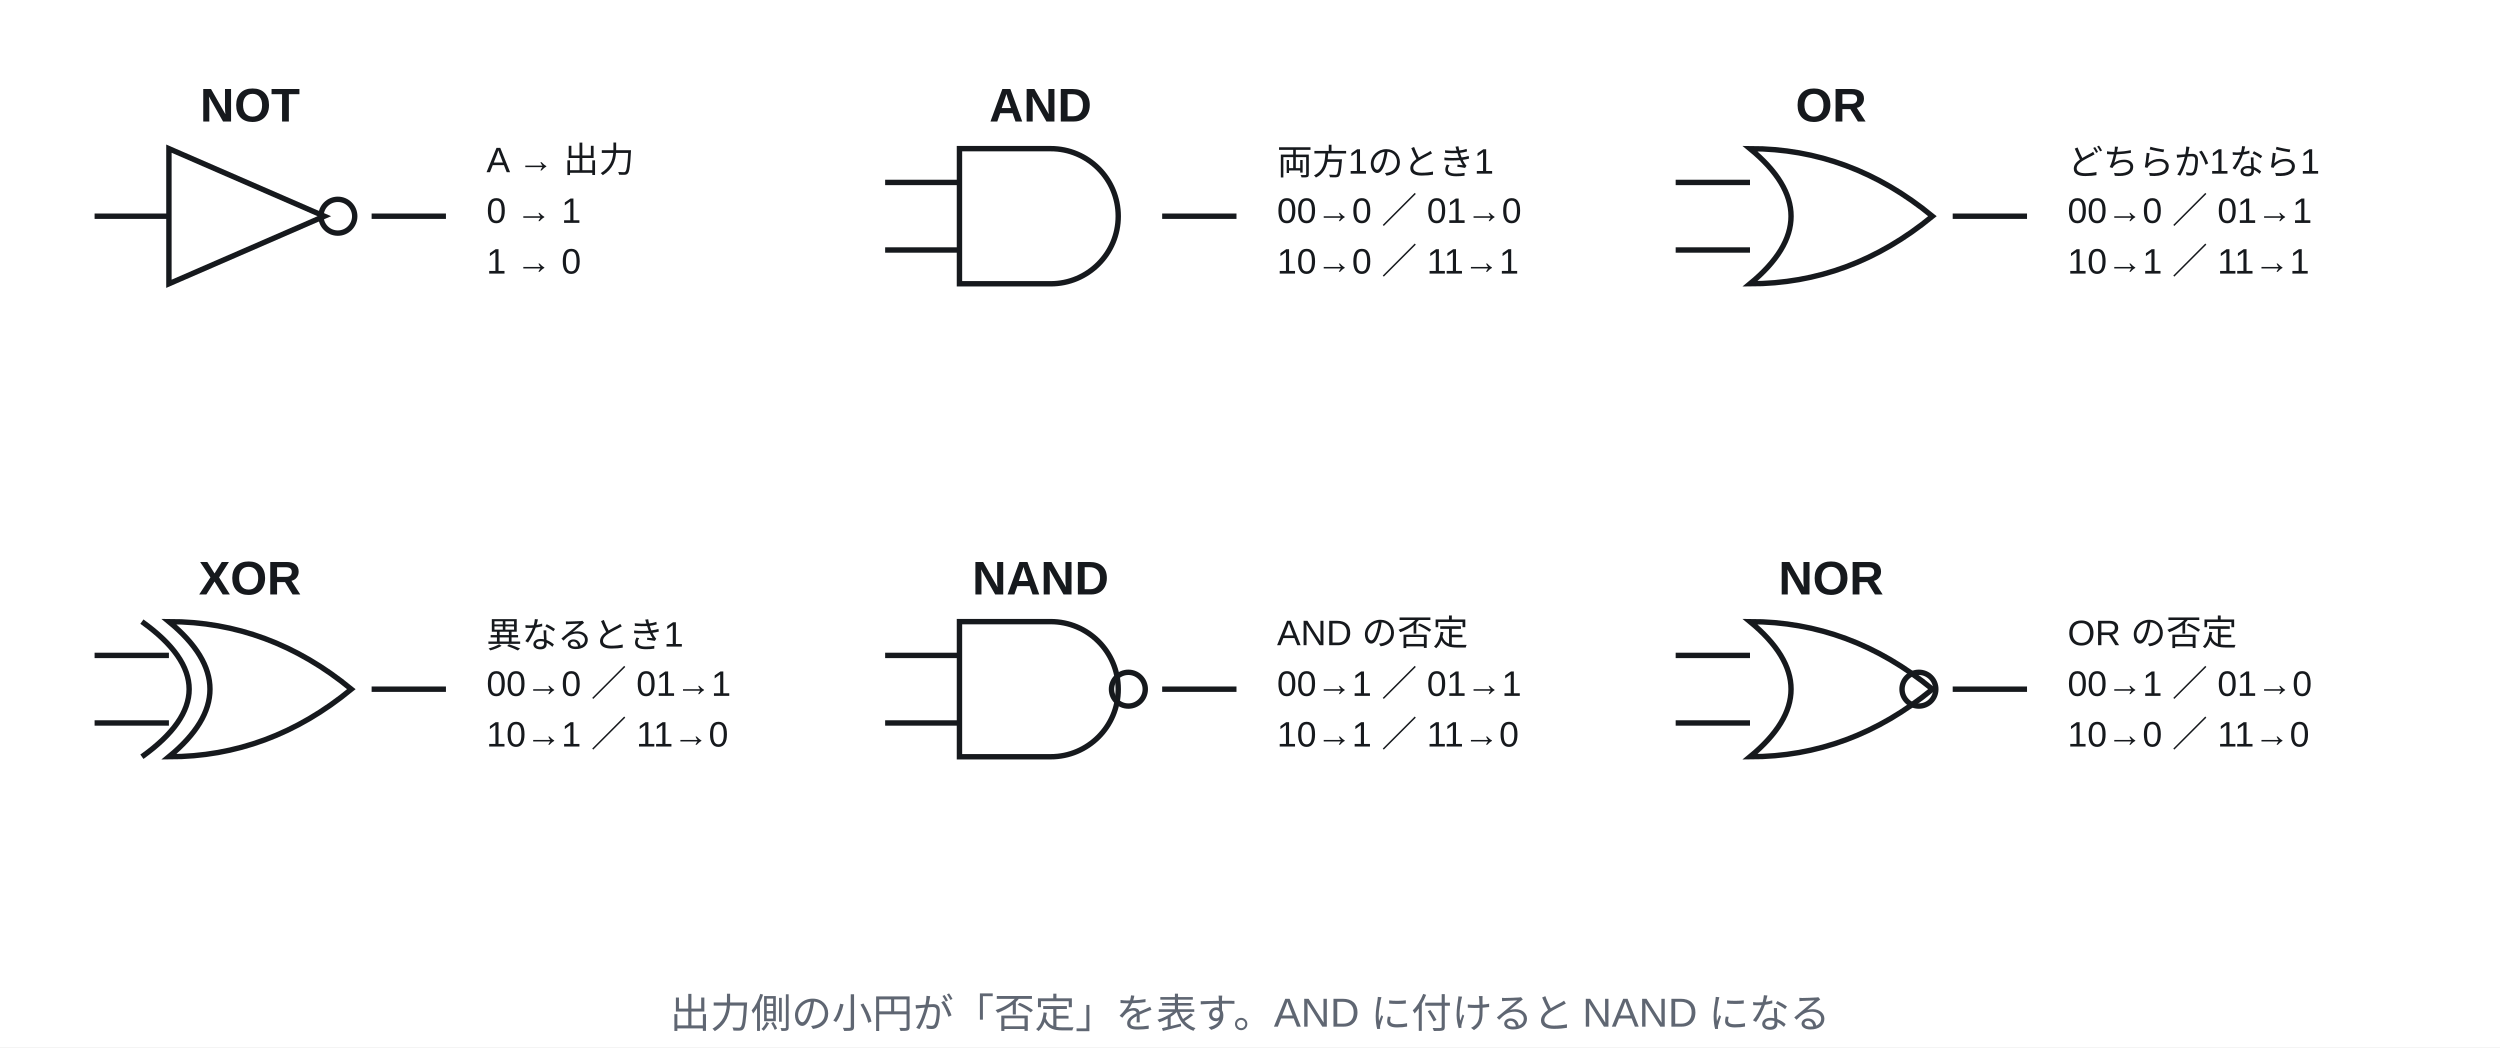
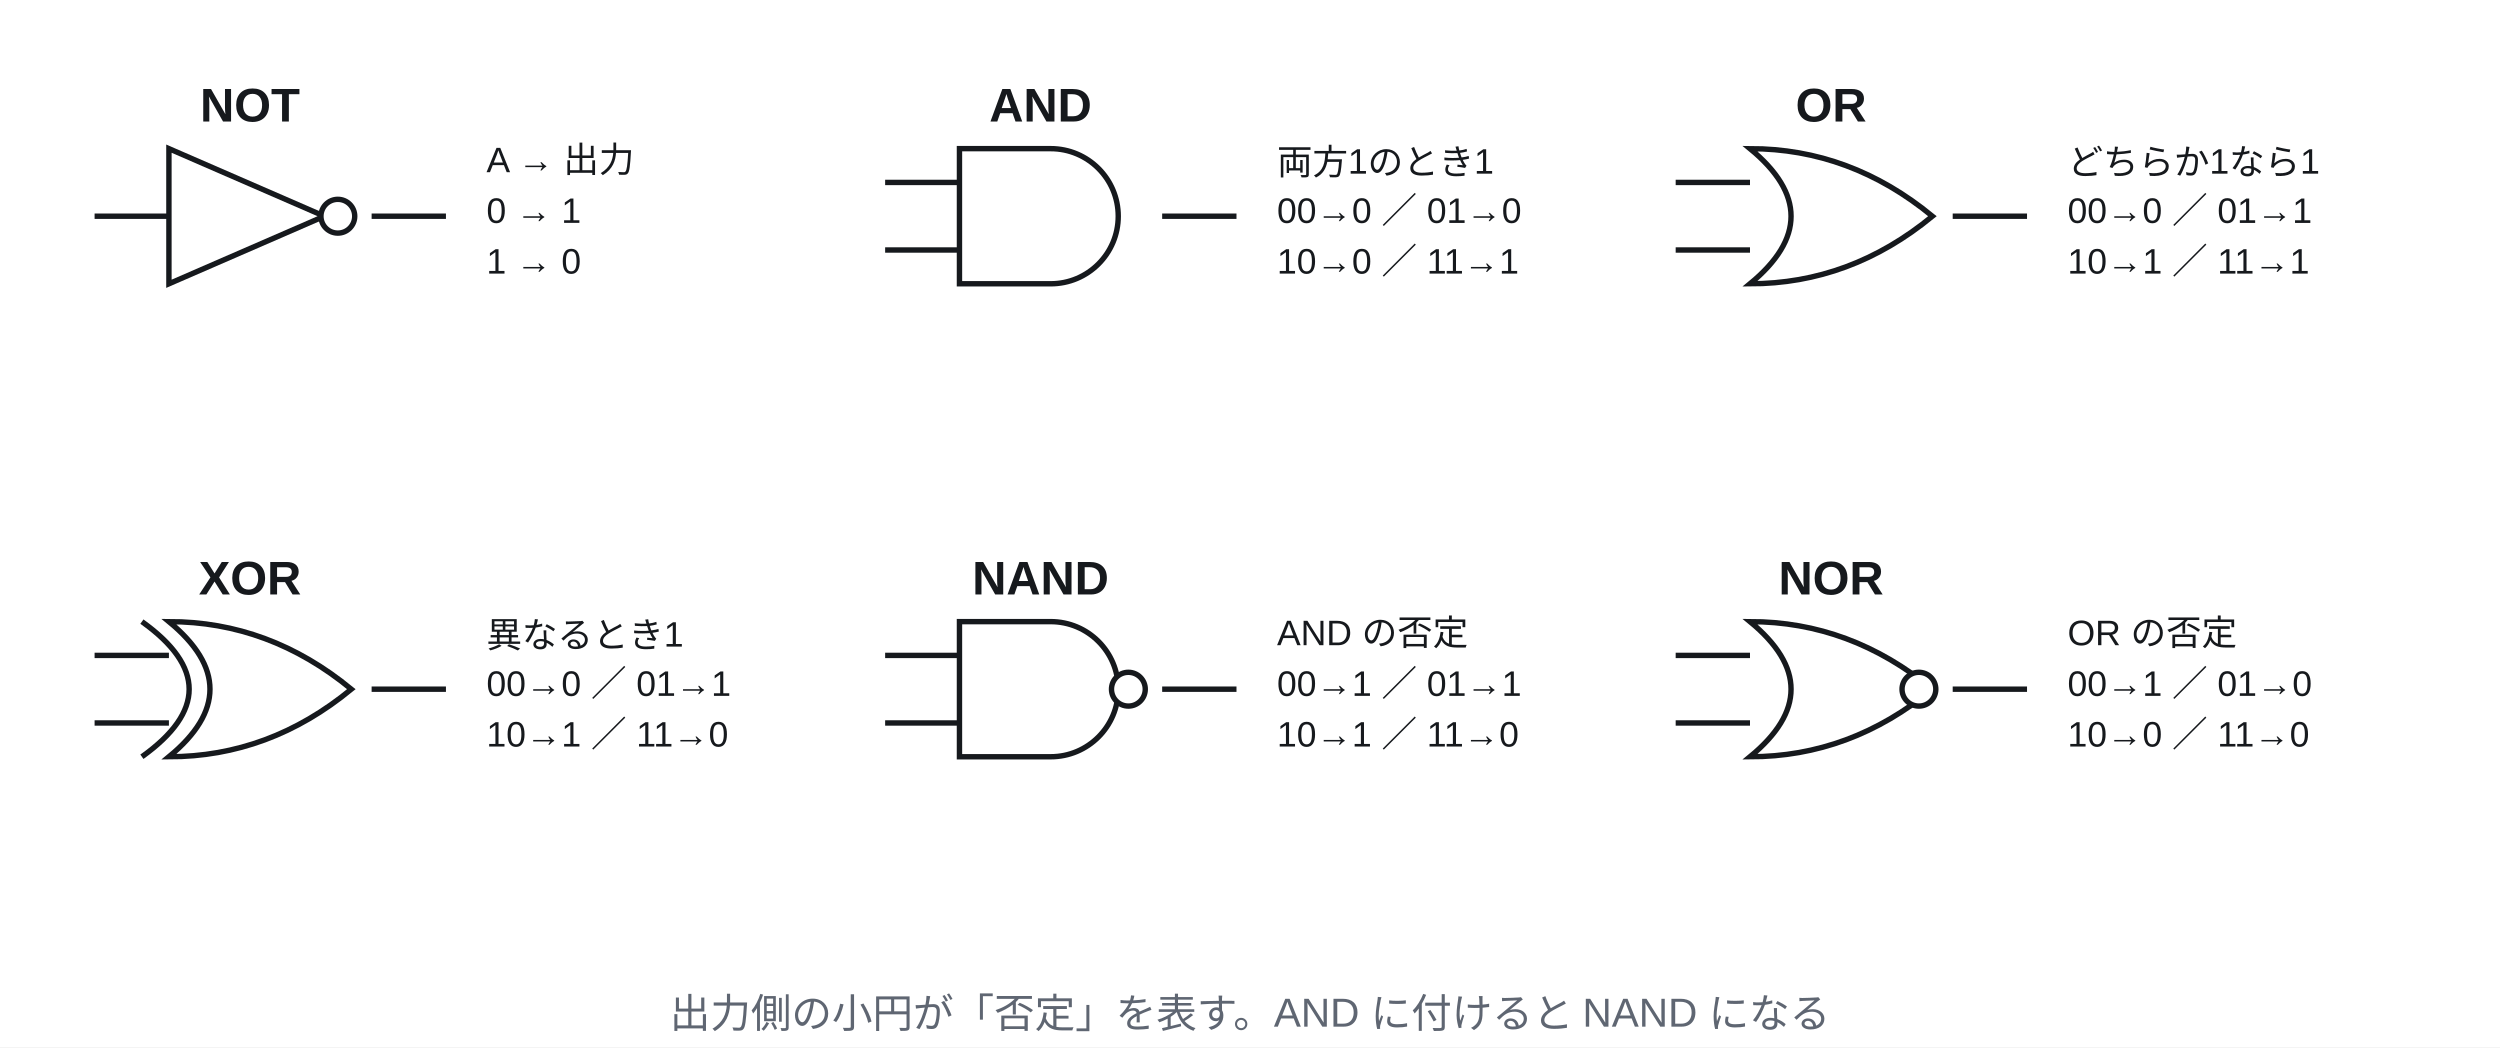
<svg xmlns="http://www.w3.org/2000/svg" viewBox="0 0 740 310" width="740" height="310" role="img">
  <style>
svg { font-family: "Helvetica Neue", Arial, "Hiragino Sans", "Yu Gothic", "Noto Sans JP", sans-serif; }
+ /* 線のクラスを先に置く。fill: none を持たせているのは、線だけの図形が
+    既定の黒で塗られないようにするため。ただしこれを塗りのクラスより
+    後に書くと、同じ詳細度なので後勝ちで cls='tint2 s' の塗りが消える。
+    実際そうなっており、全図で塗りが出ていなかった（2026-09-22 に修正）。 */
+ .s    { stroke: #16191d; stroke-width: 1.6; fill: none; }
+ .s2   { stroke: #16191d; stroke-width: 2.6; fill: none; }
+ .sm   { stroke: #5f6672; stroke-width: 1.2; fill: none; }
+ .sa   { stroke: #0b5cad; stroke-width: 2.2; fill: none; }
+ .dash { stroke-dasharray: 5 4; }
+ .dot  { stroke-dasharray: 1.5 3; }
+ /* 塗りのクラス。線のクラスより後に置くことで cls='tint2 s' が塗られる */
.bg   { fill: #ffffff; }
.ink  { fill: #16191d; }
.mut  { fill: #5f6672; }
.tint { fill: #eef1f5; }
.tint2{ fill: #dde4ec; }
.acc  { fill: #0b5cad; }
.accT { fill: #d9e6f4; }
.none { fill: none; }
- .s    { stroke: #16191d; stroke-width: 1.6; fill: none; }
- .s2   { stroke: #16191d; stroke-width: 2.6; fill: none; }
- .sm   { stroke: #5f6672; stroke-width: 1.2; fill: none; }
- .sa   { stroke: #0b5cad; stroke-width: 2.2; fill: none; }
- .dash { stroke-dasharray: 5 4; }
- .dot  { stroke-dasharray: 1.5 3; }
text  { fill: #16191d; font-size: 14px; }
.t-s  { font-size: 12px; }
.t-xs { font-size: 10.5px; }
.t-l  { font-size: 17px; }
.t-xl { font-size: 21px; }
.b    { font-weight: 700; }
.i    { font-style: italic; }
.m    { font-family: "SF Mono", Menlo, Consolas, monospace; }
.lbl  { fill: #5f6672; }
@media (prefers-color-scheme: dark) {
  .bg   { fill: #14171b; }
  .ink  { fill: #e8ebef; }
  .mut  { fill: #9aa3b0; }
  .tint { fill: #232830; }
  .tint2{ fill: #2e343d; }
  .acc  { fill: #6ab0f3; }
  .accT { fill: #1e2c3c; }
  .s, .s2 { stroke: #e8ebef; }
  .sm   { stroke: #9aa3b0; }
  .sa   { stroke: #6ab0f3; }
  text  { fill: #e8ebef; }
  .lbl  { fill: #9aa3b0; }
}
</style>
  <defs>
    <marker id="a" viewBox="0 0 10 10" refX="9" refY="5" markerWidth="7" markerHeight="7" orient="auto-start-reverse">
      <path d="M0,0 L10,5 L0,10 z" class="ink" />
    </marker>
    <marker id="aa" viewBox="0 0 10 10" refX="9" refY="5" markerWidth="7" markerHeight="7" orient="auto-start-reverse">
      <path d="M0,0 L10,5 L0,10 z" class="acc" />
    </marker>
    <marker id="am" viewBox="0 0 10 10" refX="9" refY="5" markerWidth="6" markerHeight="6" orient="auto-start-reverse">
      <path d="M0,0 L10,5 L0,10 z" class="mut" />
    </marker>
    <marker id="o" viewBox="0 0 10 10" refX="5" refY="5" markerWidth="6" markerHeight="6">
      <circle cx="5" cy="5" r="3.5" class="bg s" />
    </marker>
  </defs>
  <rect width="740" height="310" class="bg" />
  <text x="74" y="32" text-anchor="middle" dominant-baseline="middle" class="b">NOT</text>
  <polygon points="50,44 96,64.0 50,84" class="bg s" />
  <circle cx="100" cy="64.0" r="5" class="bg s" />
  <line x1="28" y1="64" x2="50" y2="64" class="s" />
  <line x1="110" y1="64" x2="132" y2="64" class="s" />
  <text x="144" y="48" text-anchor="start" dominant-baseline="middle" class="t-xs">A → 出力</text>
  <text x="144" y="63" text-anchor="start" dominant-baseline="middle" class="t-xs">0 → 1</text>
  <text x="144" y="78" text-anchor="start" dominant-baseline="middle" class="t-xs">1 → 0</text>
  <text x="308" y="32" text-anchor="middle" dominant-baseline="middle" class="b">AND</text>
  <path d="M284,44 L311.0,44 A20.0,20.0 0 0 1 311.0,84 L284,84 Z" class="bg s" />
  <line x1="262" y1="54" x2="284" y2="54" class="s" />
  <line x1="262" y1="74" x2="284" y2="74" class="s" />
  <line x1="344" y1="64" x2="366" y2="64" class="s" />
  <text x="378" y="48" text-anchor="start" dominant-baseline="middle" class="t-xs">両方1のとき1</text>
  <text x="378" y="63" text-anchor="start" dominant-baseline="middle" class="t-xs">00→0 ／ 01→0</text>
  <text x="378" y="78" text-anchor="start" dominant-baseline="middle" class="t-xs">10→0 ／ 11→1</text>
  <text x="542" y="32" text-anchor="middle" dominant-baseline="middle" class="b">OR</text>
  <path d="M518,44 Q542.3,64.0 518,84 Q547.7,84 572,64.0 Q547.7,44 518,44 Z" class="bg s" />
  <line x1="496" y1="54" x2="518" y2="54" class="s" />
  <line x1="496" y1="74" x2="518" y2="74" class="s" />
  <line x1="578" y1="64" x2="600" y2="64" class="s" />
  <text x="612" y="48" text-anchor="start" dominant-baseline="middle" class="t-xs">どちらか1なら1</text>
  <text x="612" y="63" text-anchor="start" dominant-baseline="middle" class="t-xs">00→0 ／ 01→1</text>
  <text x="612" y="78" text-anchor="start" dominant-baseline="middle" class="t-xs">10→1 ／ 11→1</text>
  <text x="74" y="172" text-anchor="middle" dominant-baseline="middle" class="b">XOR</text>
  <path d="M50,184 Q74.3,204.0 50,224 Q79.7,224 104,204.0 Q79.7,184 50,184 Z" class="bg s" />
  <path d="M42,184 Q69.98,204.0 42,224" class="s" />
  <line x1="28" y1="194" x2="50" y2="194" class="s" />
  <line x1="28" y1="214" x2="50" y2="214" class="s" />
  <line x1="110" y1="204" x2="132" y2="204" class="s" />
  <text x="144" y="188" text-anchor="start" dominant-baseline="middle" class="t-xs">異なるとき1</text>
  <text x="144" y="203" text-anchor="start" dominant-baseline="middle" class="t-xs">00→0 ／ 01→1</text>
  <text x="144" y="218" text-anchor="start" dominant-baseline="middle" class="t-xs">10→1 ／ 11→0</text>
  <text x="308" y="172" text-anchor="middle" dominant-baseline="middle" class="b">NAND</text>
  <path d="M284,184 L311.0,184 A20.0,20.0 0 0 1 311.0,224 L284,224 Z" class="bg s" />
  <circle cx="334" cy="204.0" r="5" class="bg s" />
  <line x1="262" y1="194" x2="284" y2="194" class="s" />
  <line x1="262" y1="214" x2="284" y2="214" class="s" />
  <line x1="344" y1="204" x2="366" y2="204" class="s" />
  <text x="378" y="188" text-anchor="start" dominant-baseline="middle" class="t-xs">AND の否定</text>
  <text x="378" y="203" text-anchor="start" dominant-baseline="middle" class="t-xs">00→1 ／ 01→1</text>
  <text x="378" y="218" text-anchor="start" dominant-baseline="middle" class="t-xs">10→1 ／ 11→0</text>
  <text x="542" y="172" text-anchor="middle" dominant-baseline="middle" class="b">NOR</text>
  <path d="M518,184 Q542.3,204.0 518,224 Q547.7,224 572,204.0 Q547.7,184 518,184 Z" class="bg s" />
  <circle cx="568" cy="204.0" r="5" class="bg s" />
  <line x1="496" y1="194" x2="518" y2="194" class="s" />
  <line x1="496" y1="214" x2="518" y2="214" class="s" />
  <line x1="578" y1="204" x2="600" y2="204" class="s" />
  <text x="612" y="188" text-anchor="start" dominant-baseline="middle" class="t-xs">OR の否定</text>
  <text x="612" y="203" text-anchor="start" dominant-baseline="middle" class="t-xs">00→1 ／ 01→0</text>
  <text x="612" y="218" text-anchor="start" dominant-baseline="middle" class="t-xs">10→0 ／ 11→0</text>
  <text x="370" y="300" text-anchor="middle" dominant-baseline="middle" class="t-s lbl">出力側の小円が「否定」を表す。AND に付けると NAND になる</text>
</svg>
